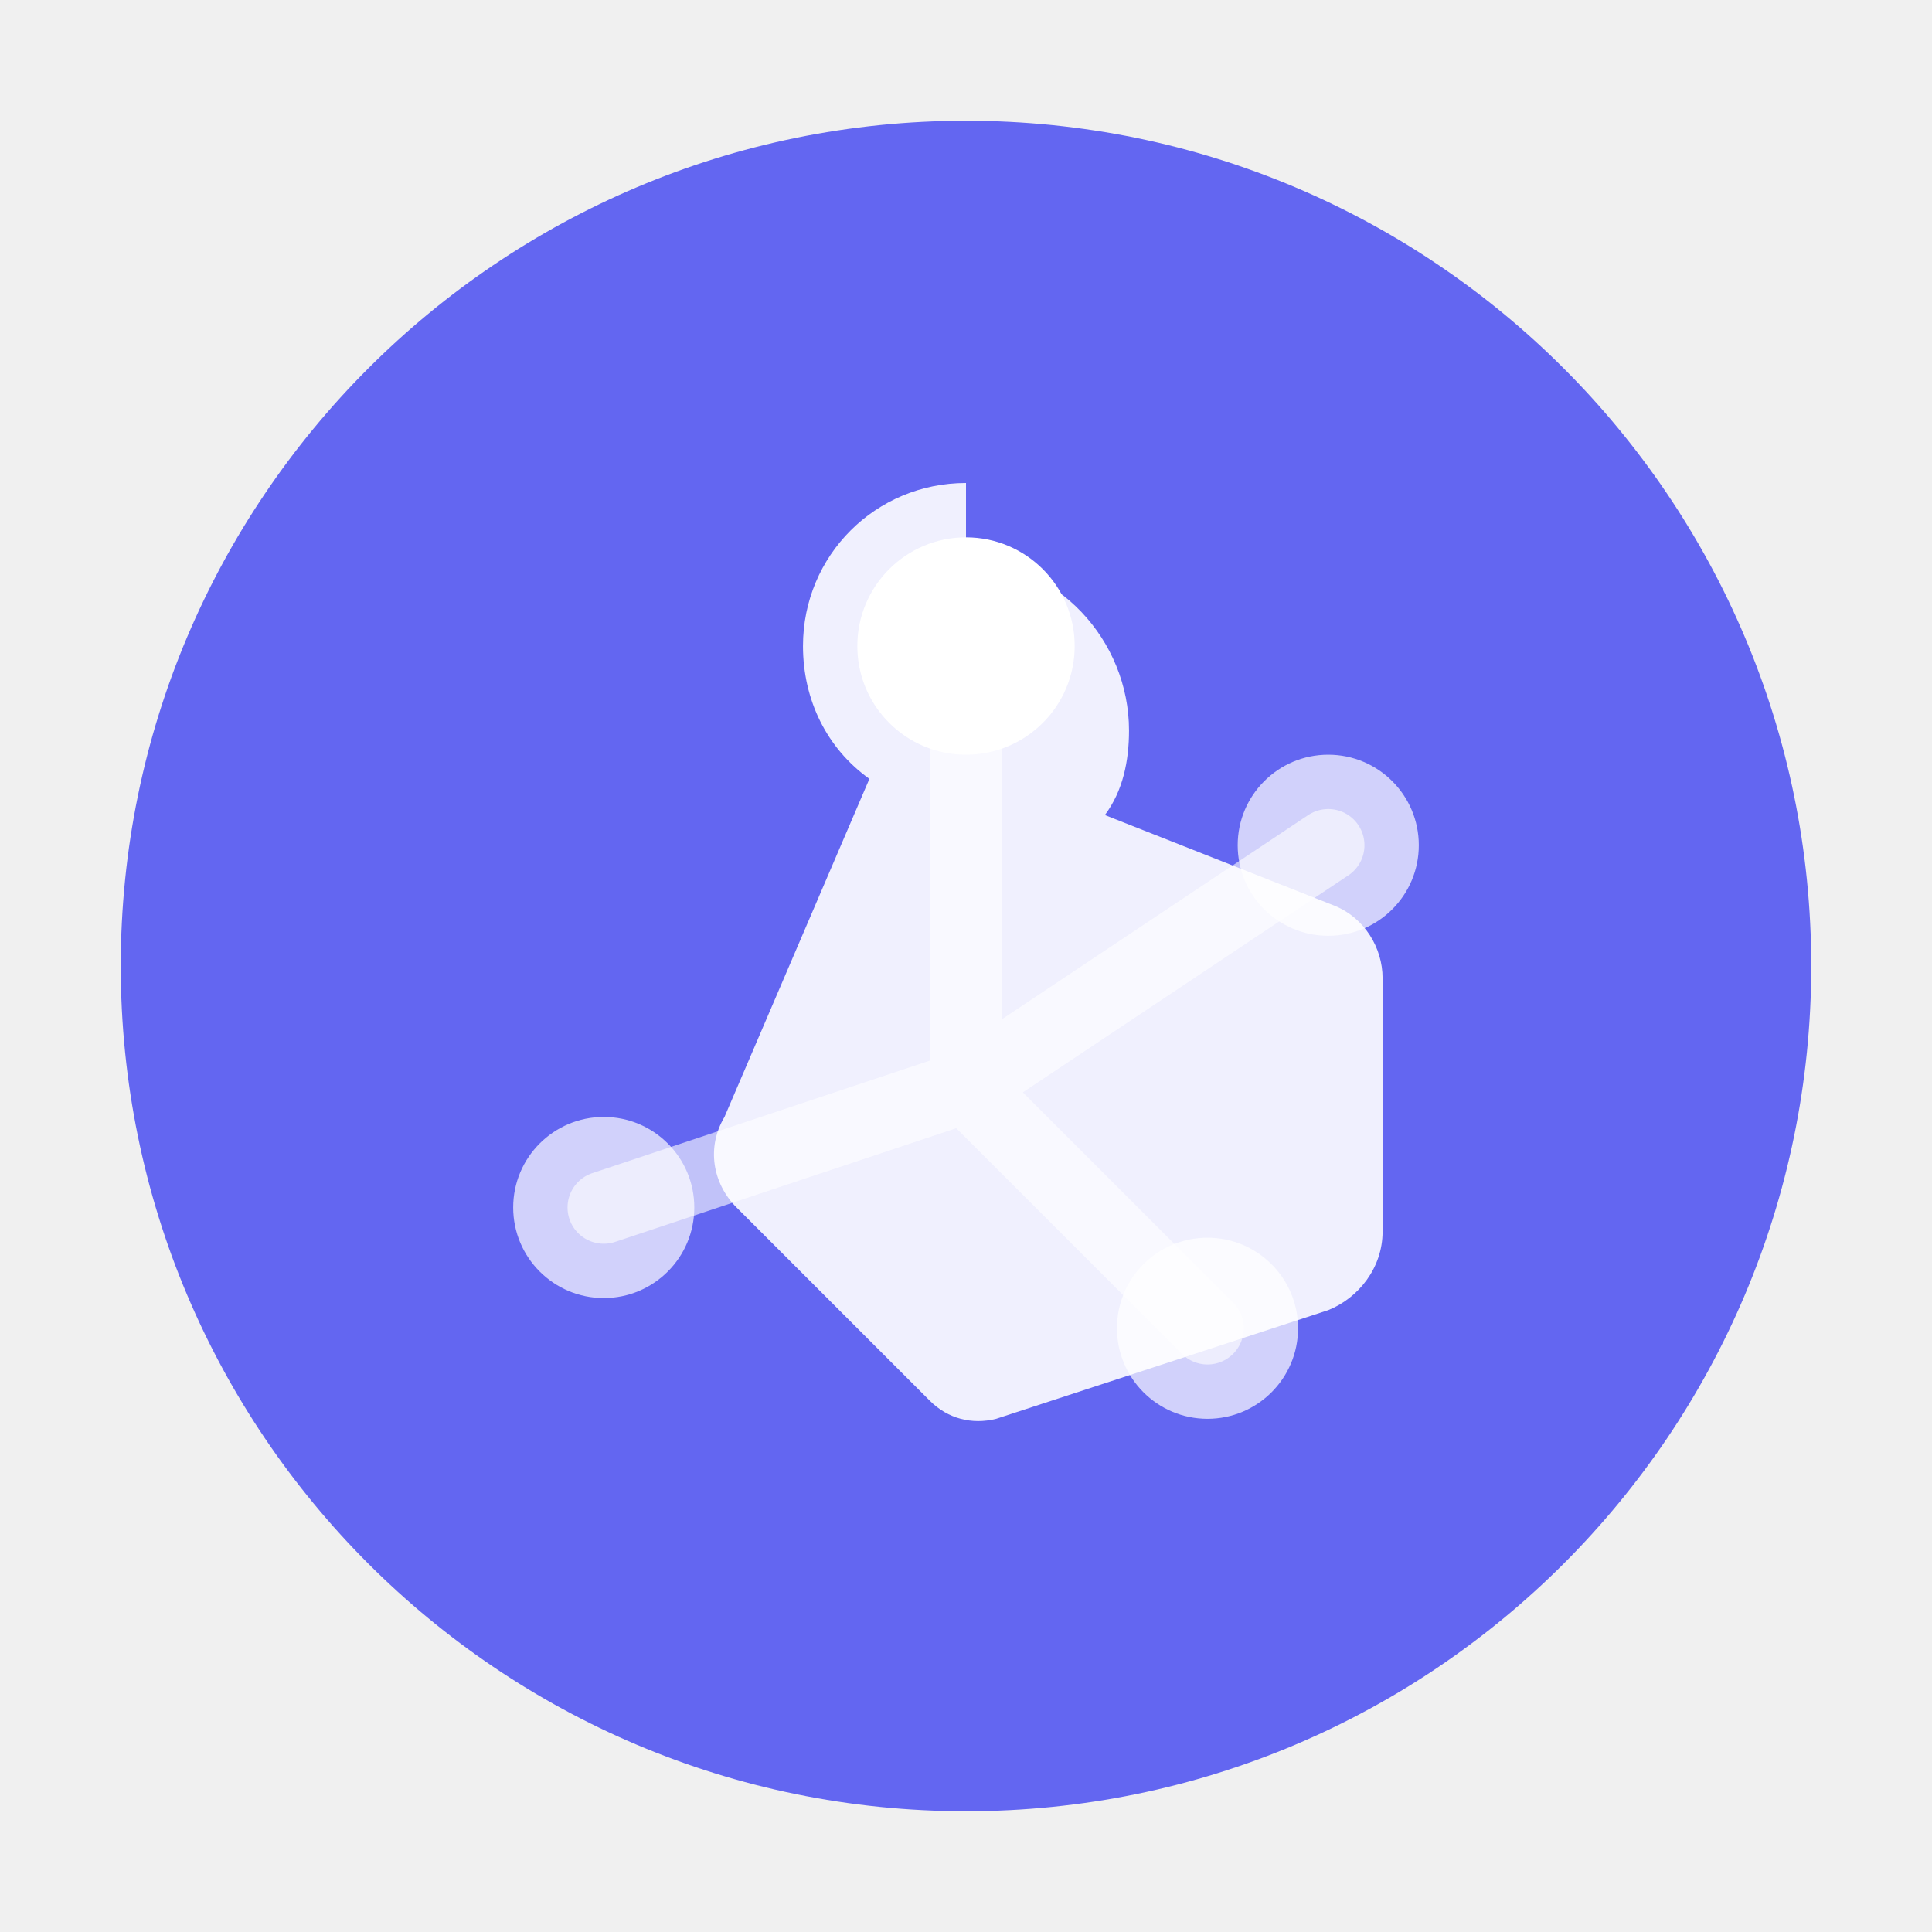
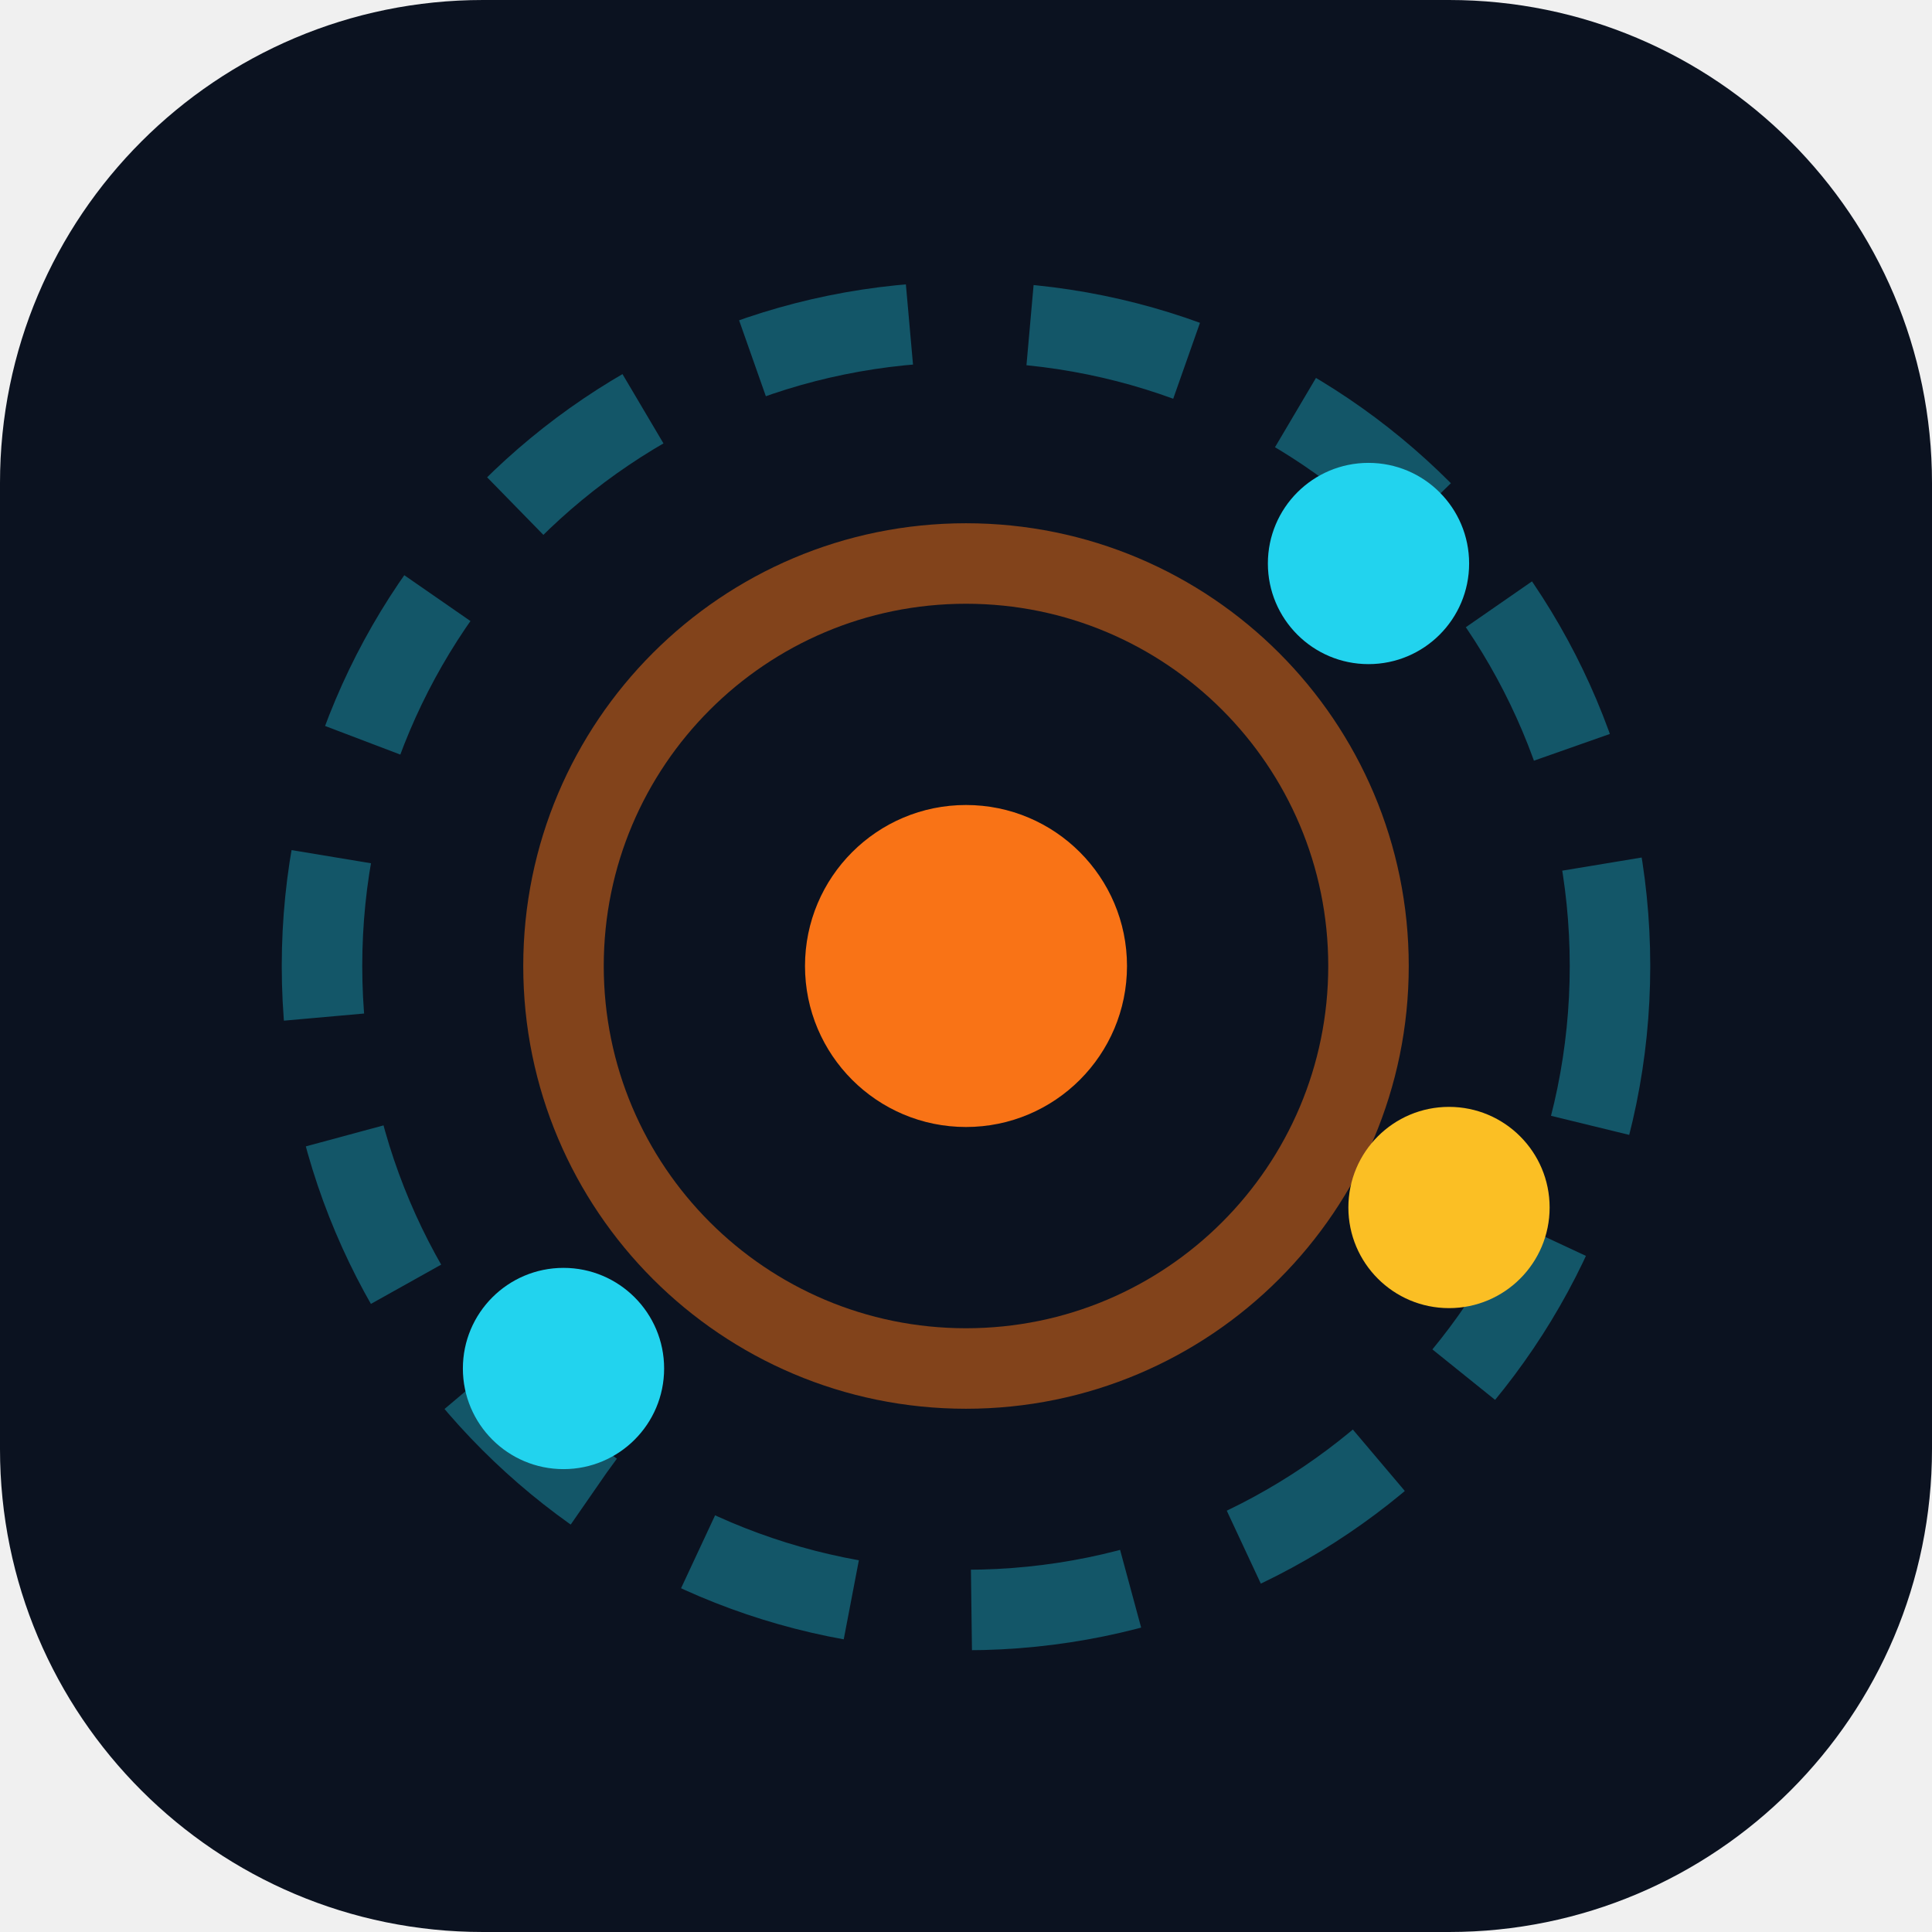
- <svg xmlns="http://www.w3.org/2000/svg" viewBox="0 0 32 32" fill="none">
-   <circle cx="16" cy="16" r="14" fill="#6366f1" />
-   <path d="M16 8c-1.5 0-2.7 1.2-2.7 2.7 0 .9.4 1.7 1.1 2.2L12 18.5c-.3.5-.2 1.1.2 1.5l3.2 3.2c.3.3.7.4 1.1.3l5.5-1.8c.5-.2.9-.7.9-1.3v-4.2c0-.5-.3-1-.8-1.2l-3.8-1.5c.3-.4.4-.9.4-1.4 0-1.5-1.2-2.8-2.7-2.8v.7z" fill="white" opacity="0.9" />
-   <circle cx="16" cy="10.7" r="1.8" fill="white" />
-   <circle cx="10" cy="20" r="1.5" fill="white" opacity="0.7" />
-   <circle cx="22" cy="14" r="1.5" fill="white" opacity="0.7" />
-   <circle cx="20" cy="22" r="1.5" fill="white" opacity="0.7" />
-   <path d="M16 12.5v5.5M10 20l6-2M16 18l6-4M16 18l4 4" stroke="white" stroke-width="1.2" stroke-linecap="round" opacity="0.6" />
+ <svg xmlns="http://www.w3.org/2000/svg" viewBox="0 0 48 48">
+   <rect width="48" height="48" rx="12" fill="#0B1220" />
+   <circle cx="24" cy="24" r="4" fill="#F97316" />
+   <circle cx="24" cy="24" r="10" fill="none" stroke="#F97316" stroke-width="2" opacity="0.5" />
+   <circle cx="24" cy="24" r="16" fill="none" stroke="#22D3EE" stroke-width="2" opacity="0.35" stroke-dasharray="4 3" />
+   <circle cx="34" cy="14" r="2.5" fill="#22D3EE" />
+   <circle cx="14" cy="34" r="2.5" fill="#22D3EE" />
+   <circle cx="36" cy="30" r="2.5" fill="#FBBF24" />
</svg>
